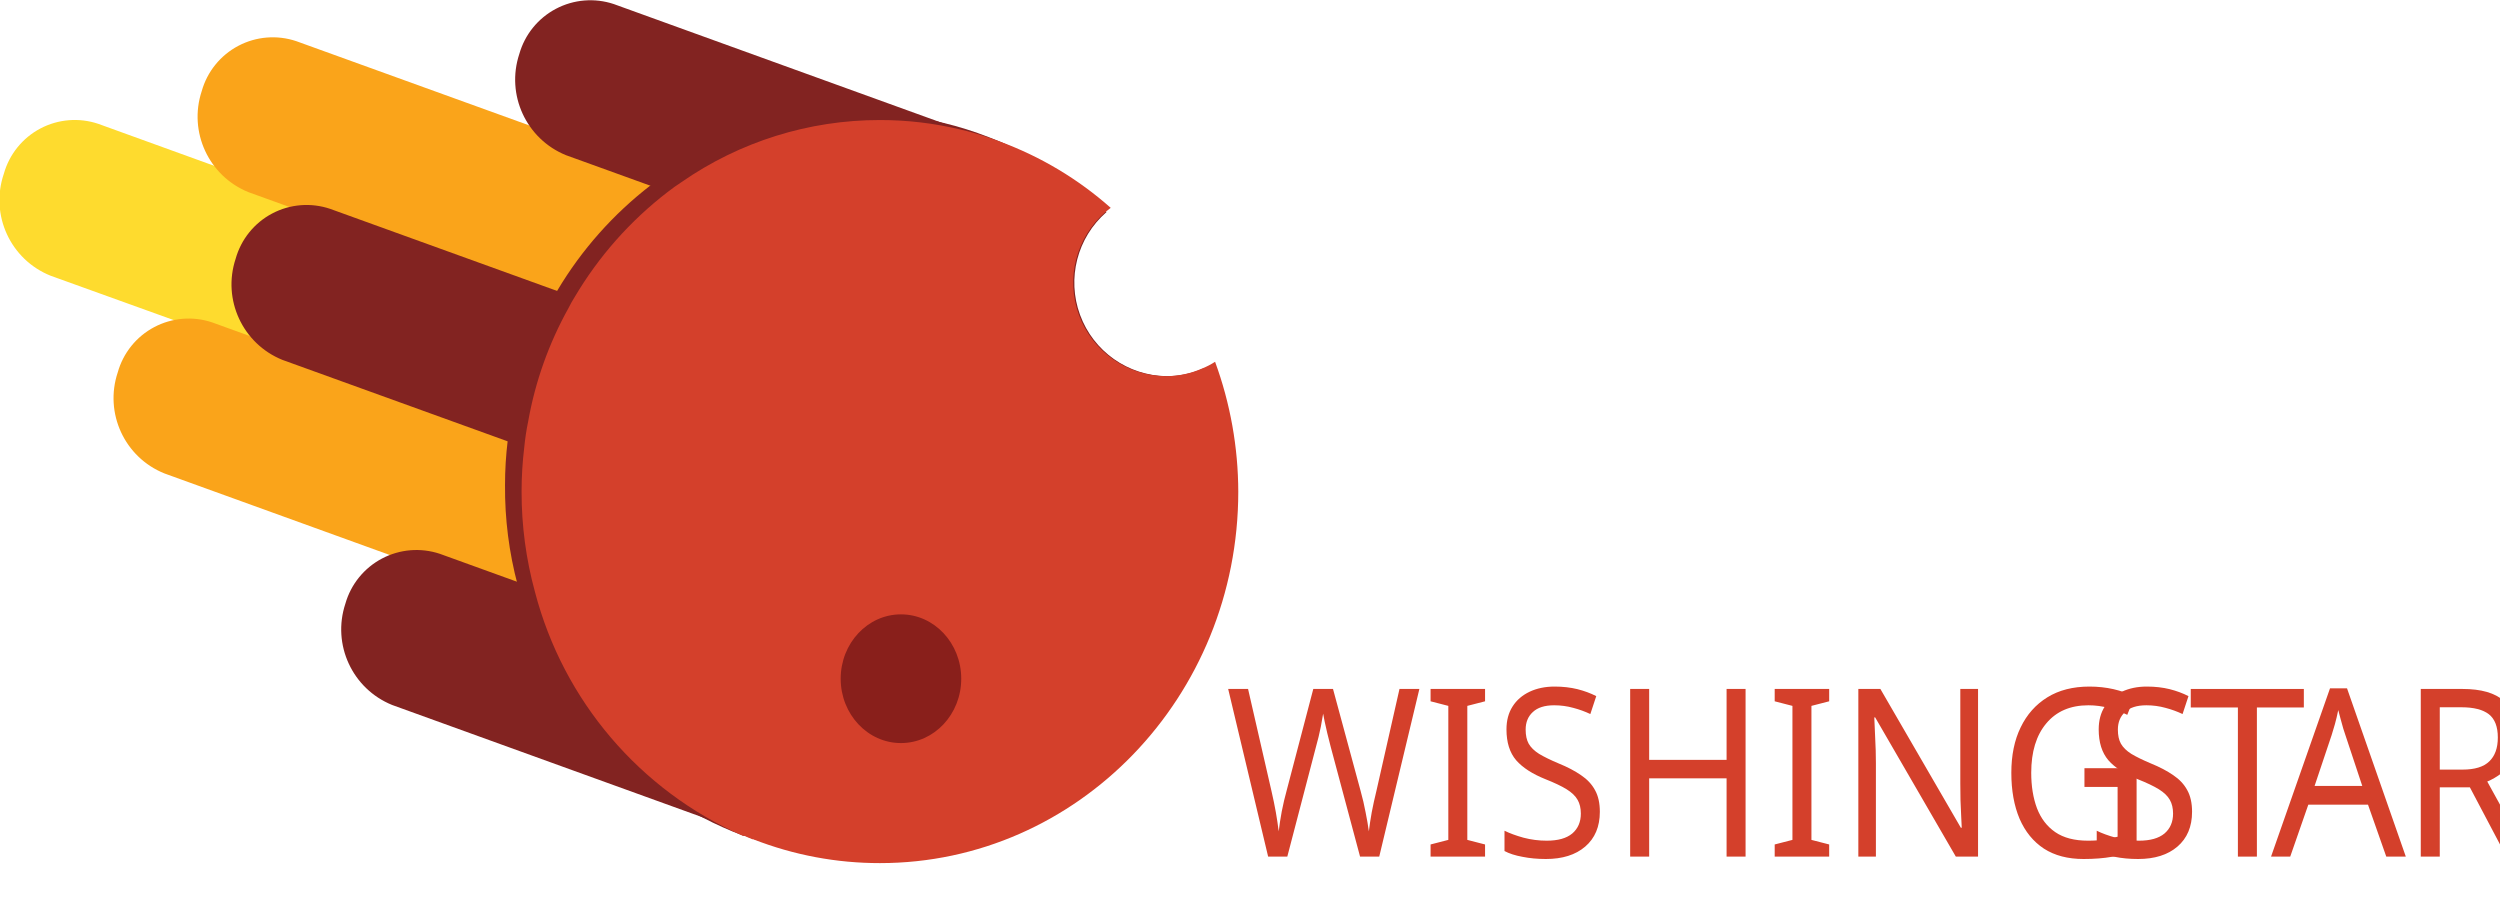
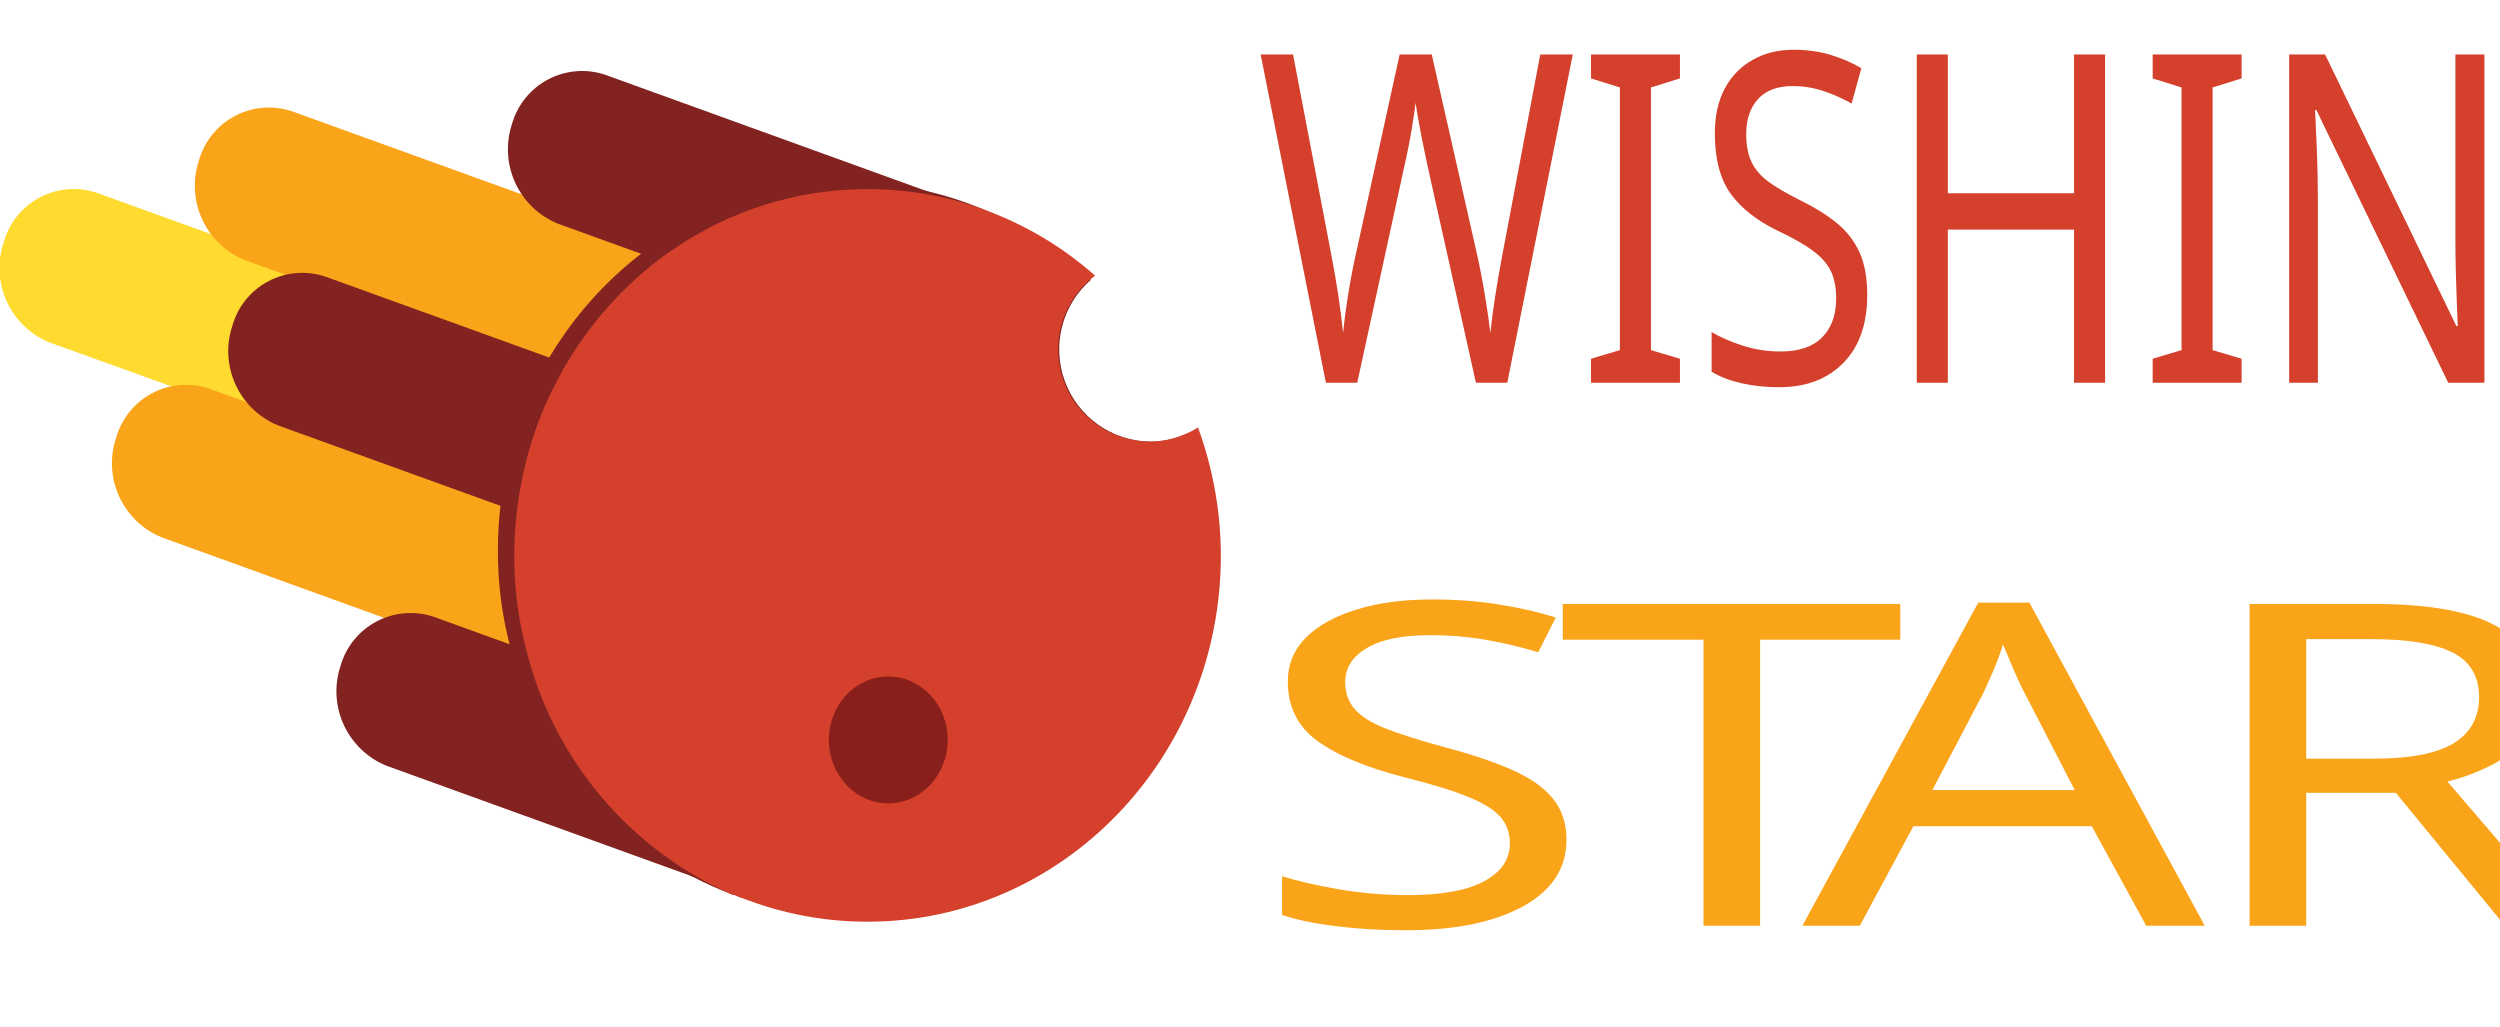
- <svg xmlns="http://www.w3.org/2000/svg" id="Layer_1" data-name="Layer 1" viewBox="0 0 196.18 71.35">
+ <svg xmlns="http://www.w3.org/2000/svg" id="Layer_1" data-name="Layer 1" viewBox="0 0 198.98 81.72">
  <defs>
-     <style>.cls-1{fill:#fedb2e;}.cls-2{fill:#faa41a;}.cls-3{fill:#822321;}.cls-4,.cls-6{fill:#d4402b;}.cls-5{fill:#891f1b;}.cls-6{font-size:18.42px;font-family:SulphurPoint-Regular, Sulphur Point;}.cls-7{letter-spacing:-0.05em;}.cls-8{letter-spacing:-0.1em;}.cls-9{letter-spacing:-0.02em;}</style>
+     <style>.cls-1{fill:#fedb2e;}.cls-2,.cls-7{fill:#faa41a;}.cls-3{fill:#822321;}.cls-4,.cls-6{fill:#d4402b;}.cls-5{fill:#891f1b;}.cls-6{font-size:36.59px;}.cls-6,.cls-7{font-family:SulphurPoint-Regular, Sulphur Point;}.cls-7{font-size:35.86px;}.cls-8{letter-spacing:-0.05em;}.cls-9{letter-spacing:-0.1em;}.cls-10{letter-spacing:-0.02em;}</style>
  </defs>
-   <path class="cls-1" d="M34.22,47.53,5,37A6.39,6.39,0,0,1,1.32,29h0a5.78,5.78,0,0,1,7.42-3.92L38,35.68a6.37,6.37,0,0,1,3.66,7.93h0A5.78,5.78,0,0,1,34.22,47.53Z" transform="translate(-1.02 -15.36)" />
-   <path class="cls-2" d="M43.15,63.09,13.92,52.51a6.37,6.37,0,0,1-3.66-7.93h0a5.78,5.78,0,0,1,7.41-3.92L46.9,51.24a6.38,6.38,0,0,1,3.67,7.93h0A5.79,5.79,0,0,1,43.15,63.09Z" transform="translate(-1.02 -15.36)" />
-   <path class="cls-2" d="M49.75,41,20.52,30.44a6.39,6.39,0,0,1-3.67-7.93h0a5.79,5.79,0,0,1,7.42-3.92L53.5,29.16a6.38,6.38,0,0,1,3.67,7.93h0A5.79,5.79,0,0,1,49.75,41Z" transform="translate(-1.02 -15.36)" />
-   <path class="cls-3" d="M74.67,38.11,45.44,27.54a6.4,6.4,0,0,1-3.67-7.94h0a5.8,5.8,0,0,1,7.42-3.92L78.42,26.26a6.38,6.38,0,0,1,3.67,7.93h0A5.79,5.79,0,0,1,74.67,38.11Z" transform="translate(-1.02 -15.36)" />
-   <path class="cls-3" d="M52.41,54.17,23.18,43.6a6.39,6.39,0,0,1-3.67-7.93h0a5.78,5.78,0,0,1,7.42-3.92L56.16,42.32a6.39,6.39,0,0,1,3.66,7.93h0A5.78,5.78,0,0,1,52.41,54.17Z" transform="translate(-1.02 -15.36)" />
-   <path class="cls-3" d="M61,81.25,31.79,70.68a6.4,6.4,0,0,1-3.67-7.94h0a5.8,5.8,0,0,1,7.42-3.92L64.77,69.4a6.39,6.39,0,0,1,3.66,7.93h0A5.79,5.79,0,0,1,61,81.25Z" transform="translate(-1.02 -15.36)" />
-   <path class="cls-3" d="M96.86,53.42c0,16.11-12.59,29.16-28.12,29.16a27.35,27.35,0,0,1-6.68-.83c-.62-.16-1.22-.34-1.83-.53,0,0,0,0,0,0l-.77-.28a.35.35,0,0,1-.11,0A28.74,28.74,0,0,1,41.65,61.29a29.54,29.54,0,0,1-1-7.87,28.77,28.77,0,0,1,.21-3.48,19.46,19.46,0,0,1,.31-2A28.35,28.35,0,0,1,44.3,39c.13-.28.3-.56.46-.85a29.45,29.45,0,0,1,7.33-8.26h0c.36-.26.71-.53,1.08-.77a27.25,27.25,0,0,1,15.56-4.87,26.91,26.91,0,0,1,6.31.75h0a27.23,27.23,0,0,1,3.59,1.13l.83.33,0,0,.78.35A27.52,27.52,0,0,1,87.85,32a7.34,7.34,0,0,0,4.73,12.88,7.08,7.08,0,0,0,2.88-.61A30.09,30.09,0,0,1,96.86,53.42Z" transform="translate(-1.02 -15.36)" />
-   <path class="cls-4" d="M98.19,53.94c0,16.1-12.6,29.15-28.12,29.15a27.19,27.19,0,0,1-9.94-1.87s0,0-.06,0c-.22-.09-.45-.18-.66-.28a.35.35,0,0,1-.11,0A28.86,28.86,0,0,1,43,61.81a29.6,29.6,0,0,1-1.05-7.87,28.65,28.65,0,0,1,.21-3.48,19.46,19.46,0,0,1,.31-2.05,28.49,28.49,0,0,1,3.17-8.89,8.85,8.85,0,0,1,.47-.84,29.09,29.09,0,0,1,7.31-8.26h0c.35-.27.71-.53,1.08-.77a27.25,27.25,0,0,1,15.56-4.87,26.9,26.9,0,0,1,6.31.74l0,0a20.21,20.21,0,0,1,2.15.61c.32.11.63.21.94.33l0,0a27.38,27.38,0,0,1,8.72,5.21l-.42.33a7.34,7.34,0,0,0,4.73,12.88,7.08,7.08,0,0,0,2.88-.61,6,6,0,0,0,1-.52A29.86,29.86,0,0,1,98.19,53.94Z" transform="translate(-1.02 -15.36)" />
-   <ellipse class="cls-5" cx="70.7" cy="53.26" rx="4.73" ry="5.05" />
-   <text class="cls-6" transform="translate(96.18 67.22) scale(0.9 1)">WISHING <tspan class="cls-7" x="75.01" y="0">S</tspan>
-     <tspan class="cls-8" x="83.96" y="0">T</tspan>
-     <tspan class="cls-9" x="91.15" y="0">A</tspan>
-     <tspan x="102.42" y="0">R</tspan>
+   <path class="cls-1" d="M34.22,47.53,5,37A6.39,6.39,0,0,1,1.32,29h0a5.78,5.78,0,0,1,7.42-3.92L38,35.68a6.37,6.37,0,0,1,3.66,7.93h0A5.78,5.78,0,0,1,34.22,47.53Z" transform="translate(-1.02 -9.73)" />
+   <path class="cls-2" d="M43.15,63.09,13.92,52.51a6.37,6.37,0,0,1-3.66-7.93h0a5.78,5.78,0,0,1,7.41-3.92L46.9,51.24a6.38,6.38,0,0,1,3.67,7.93h0A5.79,5.79,0,0,1,43.15,63.09Z" transform="translate(-1.02 -9.73)" />
+   <path class="cls-2" d="M49.75,41,20.52,30.44a6.39,6.39,0,0,1-3.67-7.93h0a5.79,5.79,0,0,1,7.42-3.92L53.5,29.16a6.38,6.38,0,0,1,3.67,7.93h0A5.79,5.79,0,0,1,49.75,41Z" transform="translate(-1.02 -9.73)" />
+   <path class="cls-3" d="M74.67,38.11,45.44,27.54a6.4,6.4,0,0,1-3.67-7.94h0a5.8,5.8,0,0,1,7.42-3.92L78.42,26.26a6.38,6.38,0,0,1,3.67,7.93h0A5.79,5.79,0,0,1,74.67,38.11Z" transform="translate(-1.02 -9.73)" />
+   <path class="cls-3" d="M52.41,54.17,23.18,43.6a6.39,6.39,0,0,1-3.67-7.93h0a5.78,5.78,0,0,1,7.42-3.92L56.16,42.32a6.39,6.39,0,0,1,3.66,7.93h0A5.78,5.78,0,0,1,52.41,54.17Z" transform="translate(-1.02 -9.73)" />
+   <path class="cls-3" d="M61,81.25,31.79,70.68a6.4,6.4,0,0,1-3.67-7.94h0a5.8,5.8,0,0,1,7.42-3.92L64.77,69.4a6.39,6.39,0,0,1,3.66,7.93h0A5.79,5.79,0,0,1,61,81.25Z" transform="translate(-1.02 -9.73)" />
+   <path class="cls-3" d="M96.86,53.42c0,16.11-12.59,29.16-28.12,29.16a27.35,27.35,0,0,1-6.68-.83c-.62-.16-1.22-.34-1.83-.53,0,0,0,0,0,0l-.77-.28a.35.35,0,0,1-.11,0A28.74,28.74,0,0,1,41.65,61.29a29.54,29.54,0,0,1-1-7.87,28.77,28.77,0,0,1,.21-3.48,19.46,19.46,0,0,1,.31-2A28.35,28.35,0,0,1,44.3,39c.13-.28.3-.56.46-.85a29.45,29.45,0,0,1,7.33-8.26h0c.36-.26.71-.53,1.08-.77a27.25,27.25,0,0,1,15.56-4.87,26.91,26.91,0,0,1,6.31.75h0a27.23,27.23,0,0,1,3.59,1.13l.83.33,0,0,.78.35A27.52,27.52,0,0,1,87.85,32a7.34,7.34,0,0,0,4.73,12.88,7.08,7.08,0,0,0,2.88-.61A30.09,30.09,0,0,1,96.86,53.42Z" transform="translate(-1.02 -9.73)" />
+   <path class="cls-4" d="M98.19,53.94c0,16.1-12.6,29.15-28.12,29.15a27.19,27.19,0,0,1-9.94-1.87s0,0-.06,0c-.22-.09-.45-.18-.66-.28a.35.35,0,0,1-.11,0A28.86,28.86,0,0,1,43,61.81a29.6,29.6,0,0,1-1.05-7.87,28.65,28.65,0,0,1,.21-3.48,19.46,19.46,0,0,1,.31-2.05,28.49,28.49,0,0,1,3.17-8.89,8.85,8.85,0,0,1,.47-.84,29.09,29.09,0,0,1,7.31-8.26h0c.35-.27.71-.53,1.08-.77a27.25,27.25,0,0,1,15.56-4.87,26.9,26.9,0,0,1,6.31.74l0,0a20.21,20.21,0,0,1,2.15.61c.32.11.63.21.94.33l0,0a27.38,27.38,0,0,1,8.72,5.21l-.42.33a7.34,7.34,0,0,0,4.73,12.88,7.08,7.08,0,0,0,2.88-.61,6,6,0,0,0,1-.52A29.86,29.86,0,0,1,98.19,53.94Z" transform="translate(-1.02 -9.73)" />
+   <ellipse class="cls-5" cx="70.7" cy="58.89" rx="4.73" ry="5.05" />
+   <text class="cls-6" transform="translate(100.01 30.46) scale(0.75 1)">WISHING</text>
+   <text class="cls-7" transform="translate(99.48 73.68) scale(1.4 1)">
+     <tspan class="cls-8">S</tspan>
+     <tspan class="cls-9" x="17.43" y="0">T</tspan>
+     <tspan class="cls-10" x="31.41" y="0">A</tspan>
+     <tspan x="53.35" y="0">R</tspan>
  </text>
</svg>
